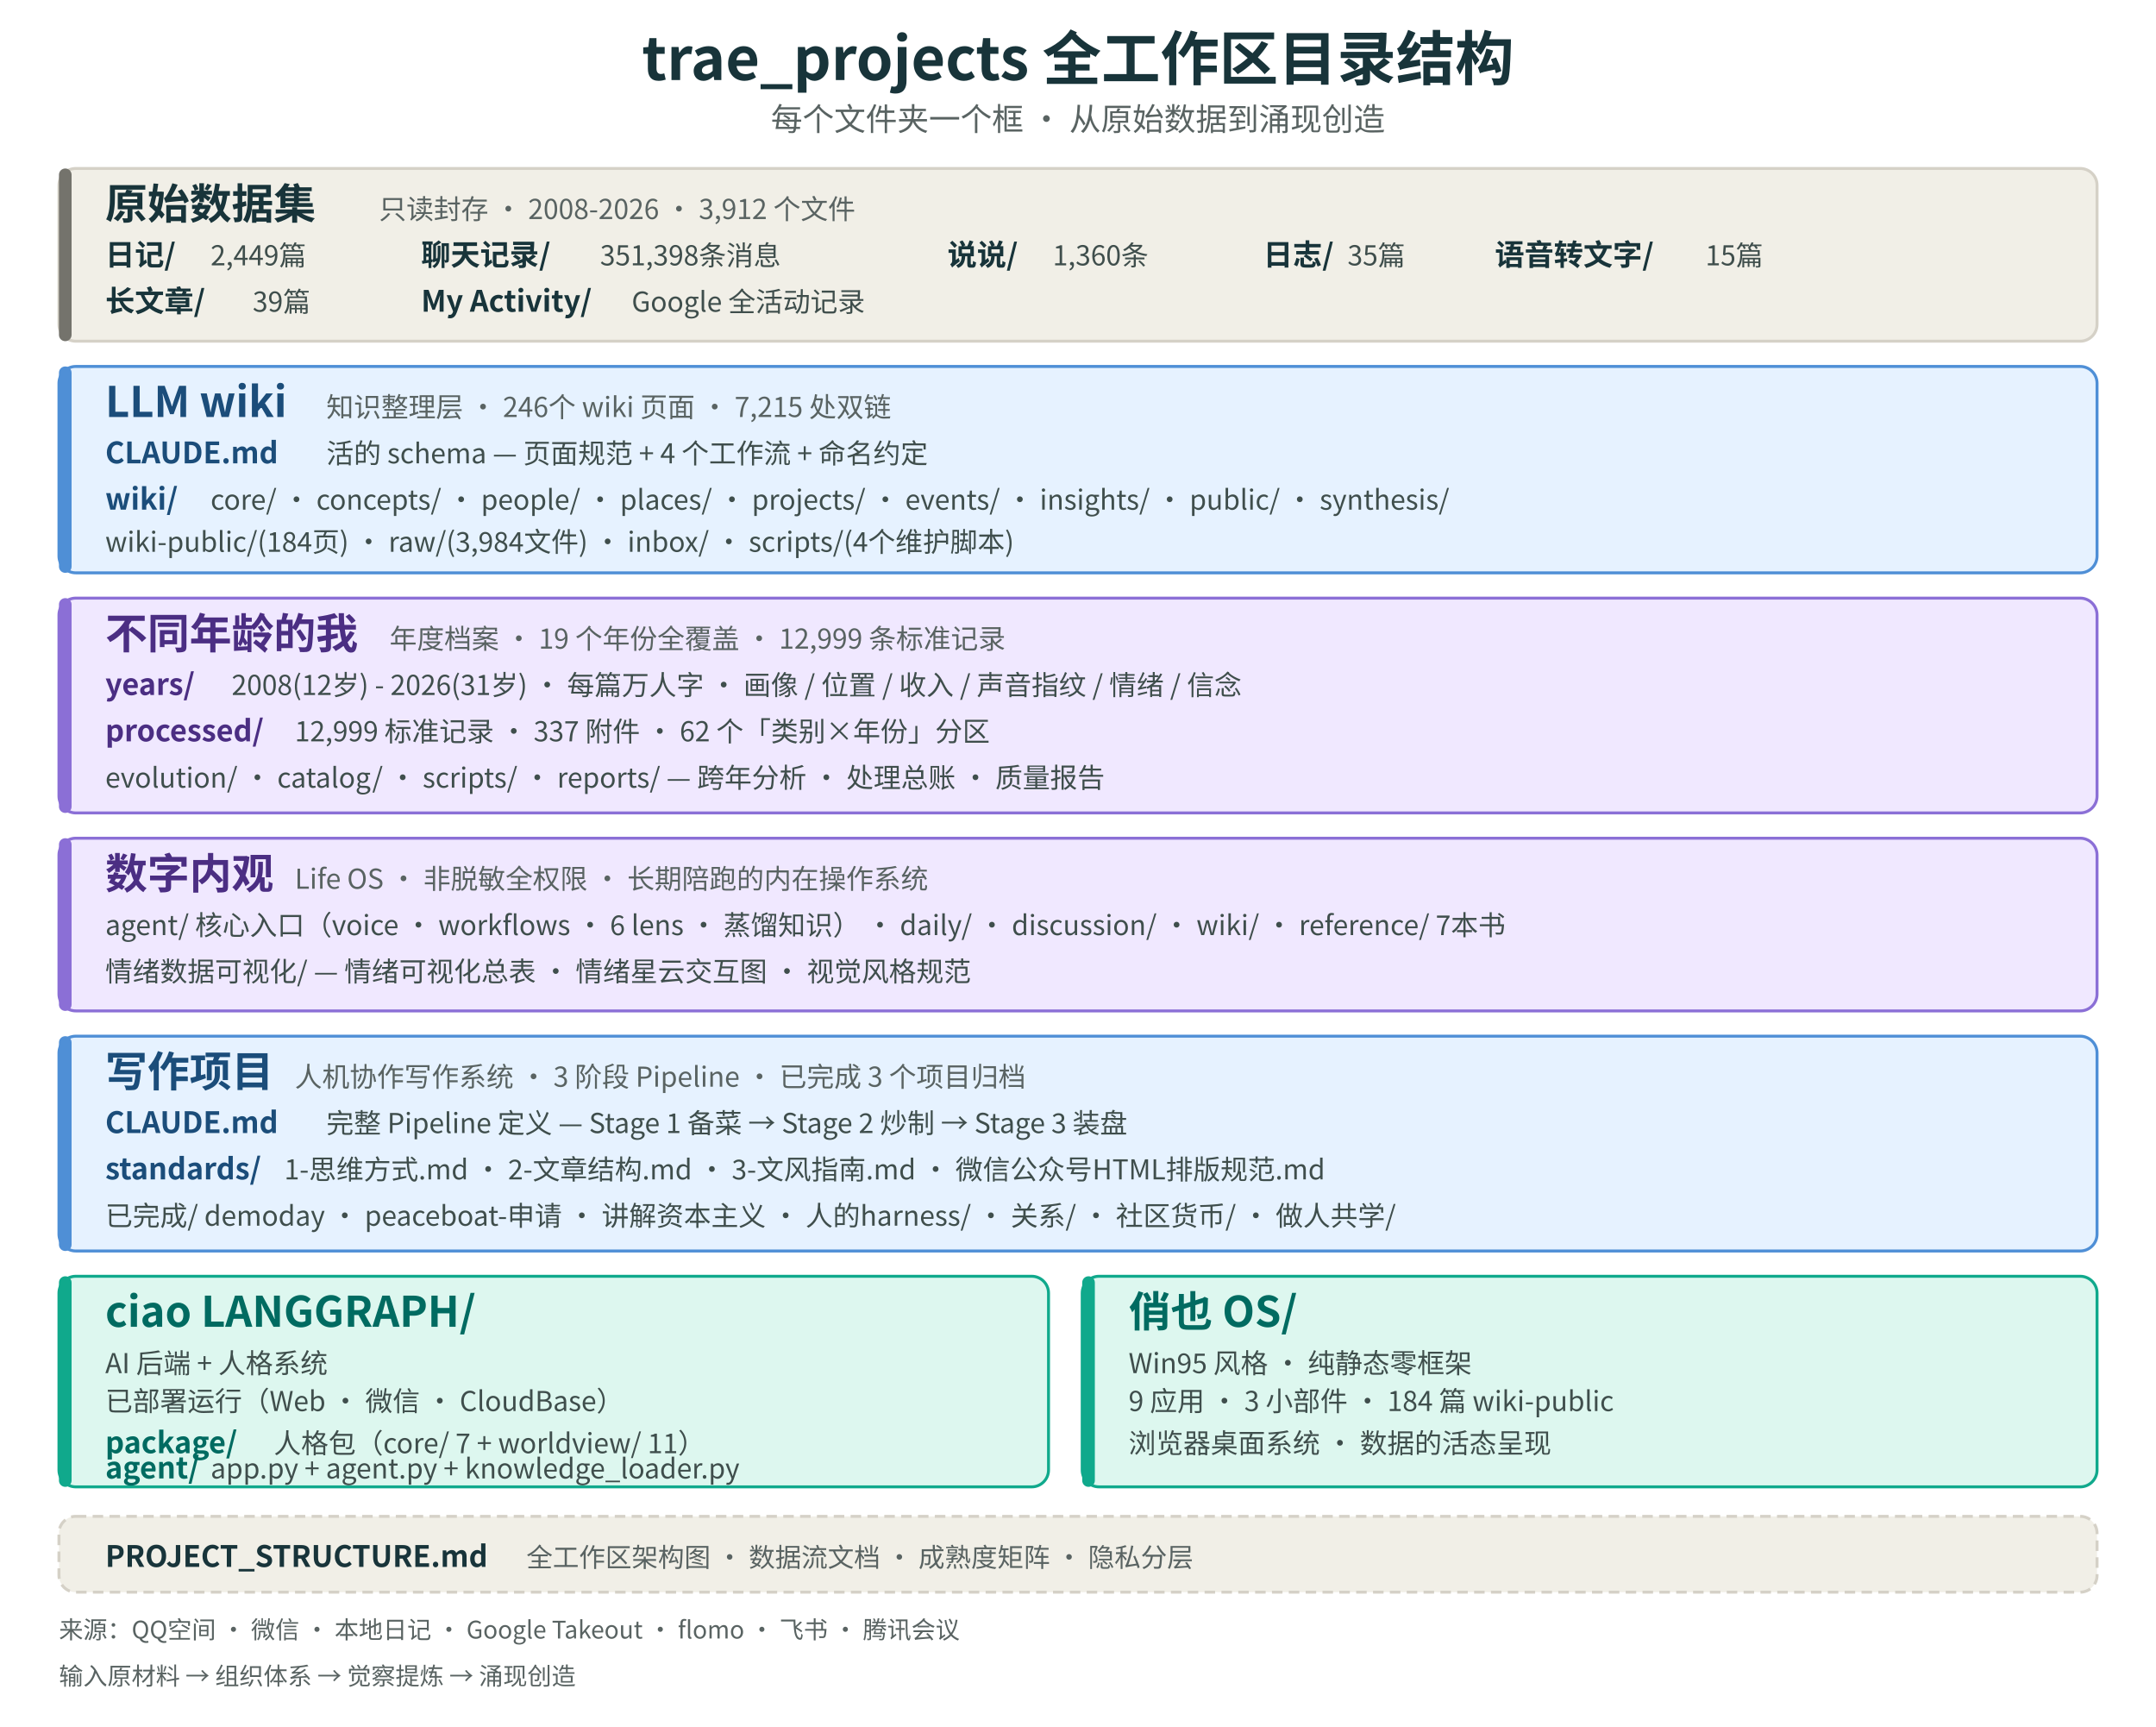
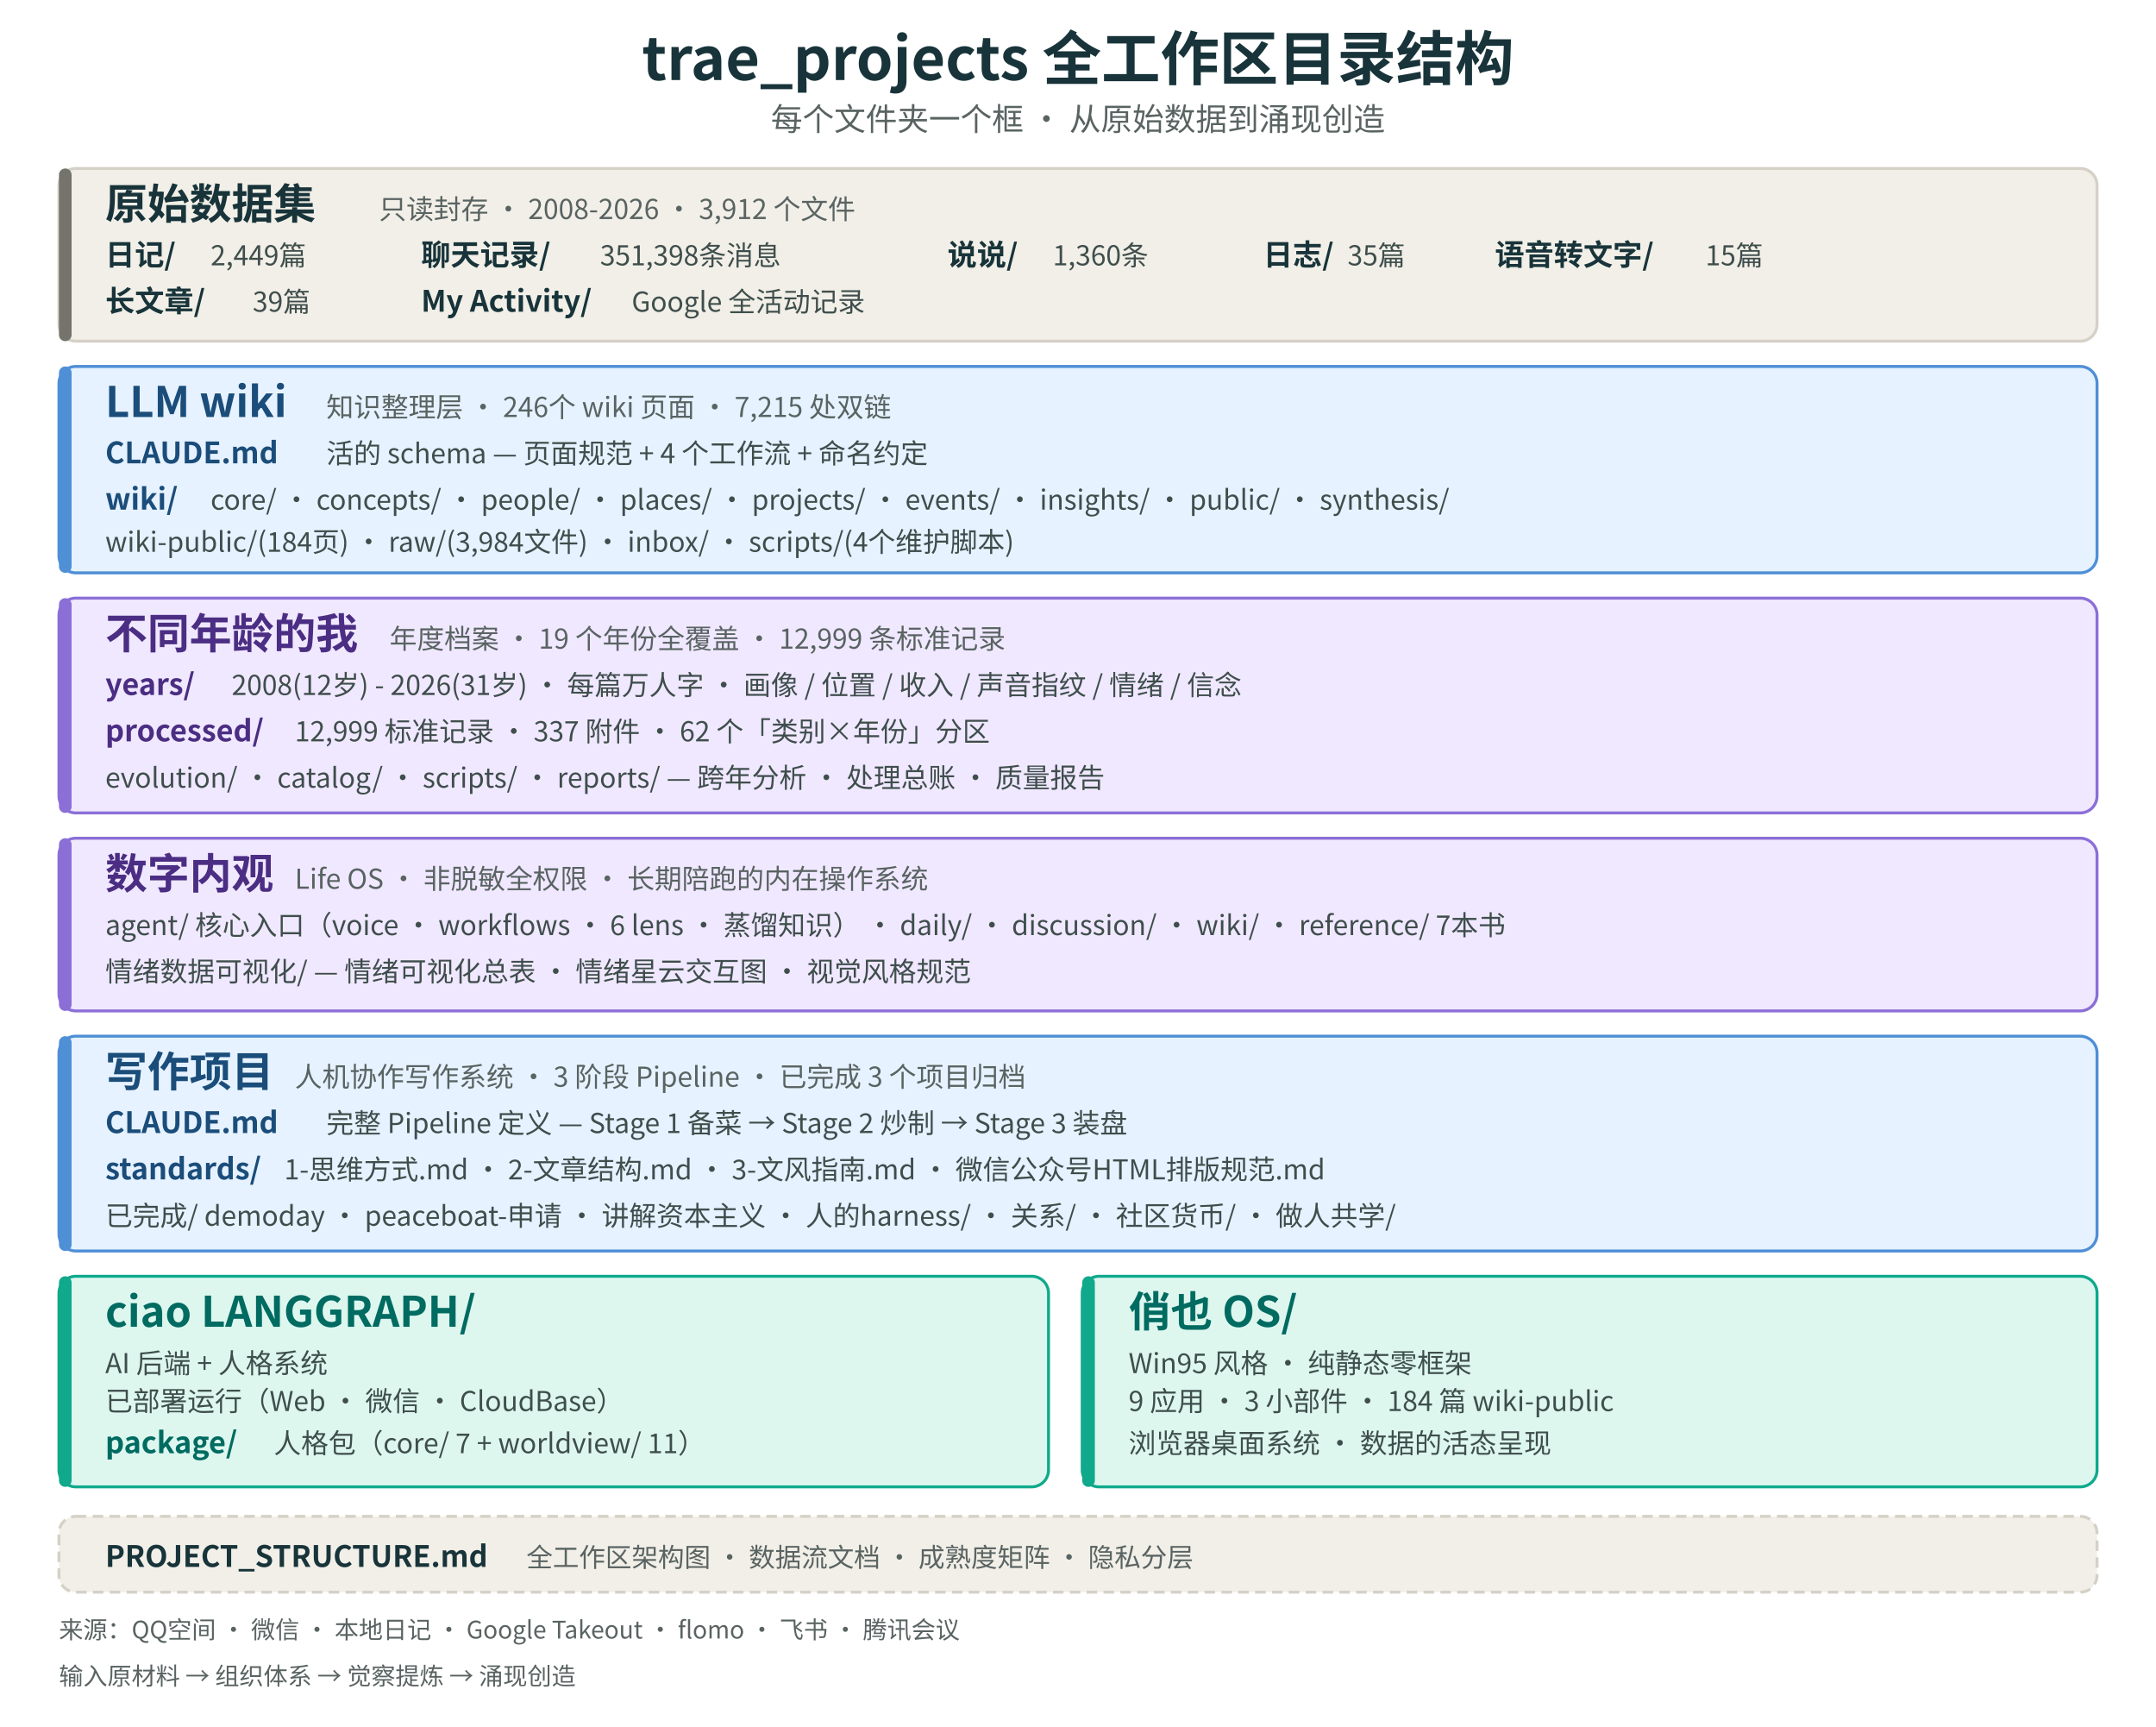
<svg xmlns="http://www.w3.org/2000/svg" viewBox="0 0 1024 820" width="1024" height="820" role="img" aria-labelledby="title desc">
  <defs>
    <style>
      text {
        font-family: -apple-system, BlinkMacSystemFont, "PingFang SC", "Microsoft YaHei", "Noto Sans CJK SC", "Helvetica Neue", Arial, sans-serif;
        fill: #18343a;
      }
      .title { font-size: 28px; font-weight: 760; }
      .claim { font-size: 15px; fill: #596362; }
      .layer-title { font-size: 20px; font-weight: 760; }
      .layer-sub { font-size: 13px; fill: #596362; }
      .folder-name { font-size: 14px; font-weight: 760; }
      .folder-desc { font-size: 13px; fill: #3f4e4c; }
      .folder-note { font-size: 12.5px; fill: #596362; }
      .tiny { font-size: 11.5px; fill: #596362; }
      .neutral { fill: #f1efe7; stroke: #d5d1c7; stroke-width: 1.4; }
      .blue { fill: #e6f2ff; stroke: #4f8fd6; stroke-width: 1.4; }
      .purple { fill: #f0e8ff; stroke: #8b6fd6; stroke-width: 1.4; }
      .green { fill: #ddf7ef; stroke: #10a98c; stroke-width: 1.4; }
      .dashed { fill: #f1efe7; stroke: #d5d1c7; stroke-width: 1.4; stroke-dasharray: 5,3; }
      .accent-neutral { fill: #74736c; }
      .accent-blue { fill: #4f8fd6; }
      .accent-purple { fill: #8b6fd6; }
      .accent-green { fill: #10a98c; }
      .blue-text { fill: #1b4d7a; }
      .purple-text { fill: #4b2e83; }
      .green-text { fill: #006b61; }
    </style>
  </defs>
  <text x="512" y="38" text-anchor="middle" class="title">trae_projects 全工作区目录结构</text>
  <text x="512" y="62" text-anchor="middle" class="claim">每个文件夹一个框 · 从原始数据到涌现创造</text>
  <rect x="28" y="80" width="968" height="82" rx="8" class="neutral" />
  <rect x="28" y="80" width="6" height="82" rx="3" class="accent-neutral" />
  <text x="50" y="104" class="layer-title">原始数据集</text>
  <text x="180" y="104" class="layer-sub">只读封存 · 2008-2026 · 3,912 个文件</text>
  <text x="50" y="126" class="folder-name">日记/</text>
  <text x="100" y="126" class="folder-desc">2,449篇</text>
  <text x="200" y="126" class="folder-name">聊天记录/</text>
  <text x="285" y="126" class="folder-desc">351,398条消息</text>
  <text x="450" y="126" class="folder-name">说说/</text>
  <text x="500" y="126" class="folder-desc">1,360条</text>
  <text x="600" y="126" class="folder-name">日志/</text>
  <text x="640" y="126" class="folder-desc">35篇</text>
  <text x="710" y="126" class="folder-name">语音转文字/</text>
  <text x="810" y="126" class="folder-desc">15篇</text>
  <text x="50" y="148" class="folder-name">长文章/</text>
  <text x="120" y="148" class="folder-desc">39篇</text>
  <text x="200" y="148" class="folder-name">My Activity/</text>
  <text x="300" y="148" class="folder-desc">Google 全活动记录</text>
  <rect x="28" y="174" width="968" height="98" rx="8" class="blue" />
  <rect x="28" y="174" width="6" height="98" rx="3" class="accent-blue" />
  <text x="50" y="198" class="layer-title blue-text">LLM wiki</text>
  <text x="155" y="198" class="layer-sub">知识整理层 · 246个 wiki 页面 · 7,215 处双链</text>
  <text x="50" y="220" class="folder-name blue-text">CLAUDE.md</text>
  <text x="155" y="220" class="folder-desc">活的 schema — 页面规范 + 4 个工作流 + 命名约定</text>
  <text x="50" y="242" class="folder-name blue-text">wiki/</text>
  <text x="100" y="242" class="folder-desc">core/ · concepts/ · people/ · places/ · projects/ · events/ · insights/ · public/ · synthesis/</text>
  <text x="50" y="262" class="folder-desc">wiki-public/(184页) · raw/(3,984文件) · inbox/ · scripts/(4个维护脚本)</text>
  <rect x="28" y="284" width="968" height="102" rx="8" class="purple" />
  <rect x="28" y="284" width="6" height="102" rx="3" class="accent-purple" />
  <text x="50" y="308" class="layer-title purple-text">不同年龄的我</text>
  <text x="185" y="308" class="layer-sub">年度档案 · 19 个年份全覆盖 · 12,999 条标准记录</text>
  <text x="50" y="330" class="folder-name purple-text">years/</text>
  <text x="110" y="330" class="folder-desc">2008(12岁) - 2026(31岁) · 每篇万人字 · 画像 / 位置 / 收入 / 声音指纹 / 情绪 / 信念</text>
  <text x="50" y="352" class="folder-name purple-text">processed/</text>
  <text x="140" y="352" class="folder-desc">12,999 标准记录 · 337 附件 · 62 个「类别×年份」分区</text>
  <text x="50" y="374" class="folder-desc">evolution/ · catalog/ · scripts/ · reports/ — 跨年分析 · 处理总账 · 质量报告</text>
  <rect x="28" y="398" width="968" height="82" rx="8" class="purple" />
  <rect x="28" y="398" width="6" height="82" rx="3" class="accent-purple" />
  <text x="50" y="422" class="layer-title purple-text">数字内观</text>
  <text x="140" y="422" class="layer-sub">Life OS · 非脱敏全权限 · 长期陪跑的内在操作系统</text>
  <text x="50" y="444" class="folder-desc">agent/ 核心入口（voice · workflows · 6 lens · 蒸馏知识） · daily/ · discussion/ · wiki/ · reference/ 7本书</text>
  <text x="50" y="466" class="folder-desc">情绪数据可视化/ — 情绪可视化总表 · 情绪星云交互图 · 视觉风格规范</text>
  <rect x="28" y="492" width="968" height="102" rx="8" class="blue" />
  <rect x="28" y="492" width="6" height="102" rx="3" class="accent-blue" />
  <text x="50" y="516" class="layer-title blue-text">写作项目</text>
  <text x="140" y="516" class="layer-sub">人机协作写作系统 · 3 阶段 Pipeline · 已完成 3 个项目归档</text>
  <text x="50" y="538" class="folder-name blue-text">CLAUDE.md</text>
  <text x="155" y="538" class="folder-desc">完整 Pipeline 定义 — Stage 1 备菜 → Stage 2 炒制 → Stage 3 装盘</text>
  <text x="50" y="560" class="folder-name blue-text">standards/</text>
  <text x="135" y="560" class="folder-desc">1-思维方式.md · 2-文章结构.md · 3-文风指南.md · 微信公众号HTML排版规范.md</text>
  <text x="50" y="582" class="folder-desc">已完成/ demoday · peaceboat-申请 · 讲解资本主义 · 人的harness/ · 关系/ · 社区货币/ · 做人共学/</text>
  <rect x="28" y="606" width="470" height="100" rx="8" class="green" />
  <rect x="28" y="606" width="6" height="100" rx="3" class="accent-green" />
  <text x="50" y="630" class="layer-title green-text">ciao LANGGRAPH/</text>
  <text x="50" y="652" class="folder-desc">AI 后端 + 人格系统</text>
  <text x="50" y="670" class="folder-desc">已部署运行（Web · 微信 · CloudBase）</text>
  <text x="50" y="690" class="folder-name green-text">package/</text>
  <text x="130" y="690" class="folder-desc">人格包（core/ 7 + worldview/ 11）</text>
-   <text x="50" y="702" class="folder-name green-text">agent/</text>
-   <text x="100" y="702" class="folder-desc">app.py + agent.py + knowledge_loader.py</text>
  <rect x="514" y="606" width="482" height="100" rx="8" class="green" />
  <rect x="514" y="606" width="6" height="100" rx="3" class="accent-green" />
  <text x="536" y="630" class="layer-title green-text">俏也 OS/</text>
  <text x="536" y="652" class="folder-desc">Win95 风格 · 纯静态零框架</text>
  <text x="536" y="670" class="folder-desc">9 应用 · 3 小部件 · 184 篇 wiki-public</text>
  <text x="536" y="690" class="folder-desc">浏览器桌面系统 · 数据的活态呈现</text>
  <rect x="28" y="720" width="968" height="36" rx="8" class="dashed" />
  <text x="50" y="744" class="folder-name" fill="#596362">PROJECT_STRUCTURE.md</text>
  <text x="250" y="744" class="folder-note">全工作区架构图 · 数据流文档 · 成熟度矩阵 · 隐私分层</text>
  <text x="28" y="778" class="tiny">来源：QQ空间 · 微信 · 本地日记 · Google Takeout · flomo · 飞书 · 腾讯会议</text>
  <text x="28" y="800" class="tiny">输入原材料 → 组织体系 → 觉察提炼 → 涌现创造</text>
</svg>
